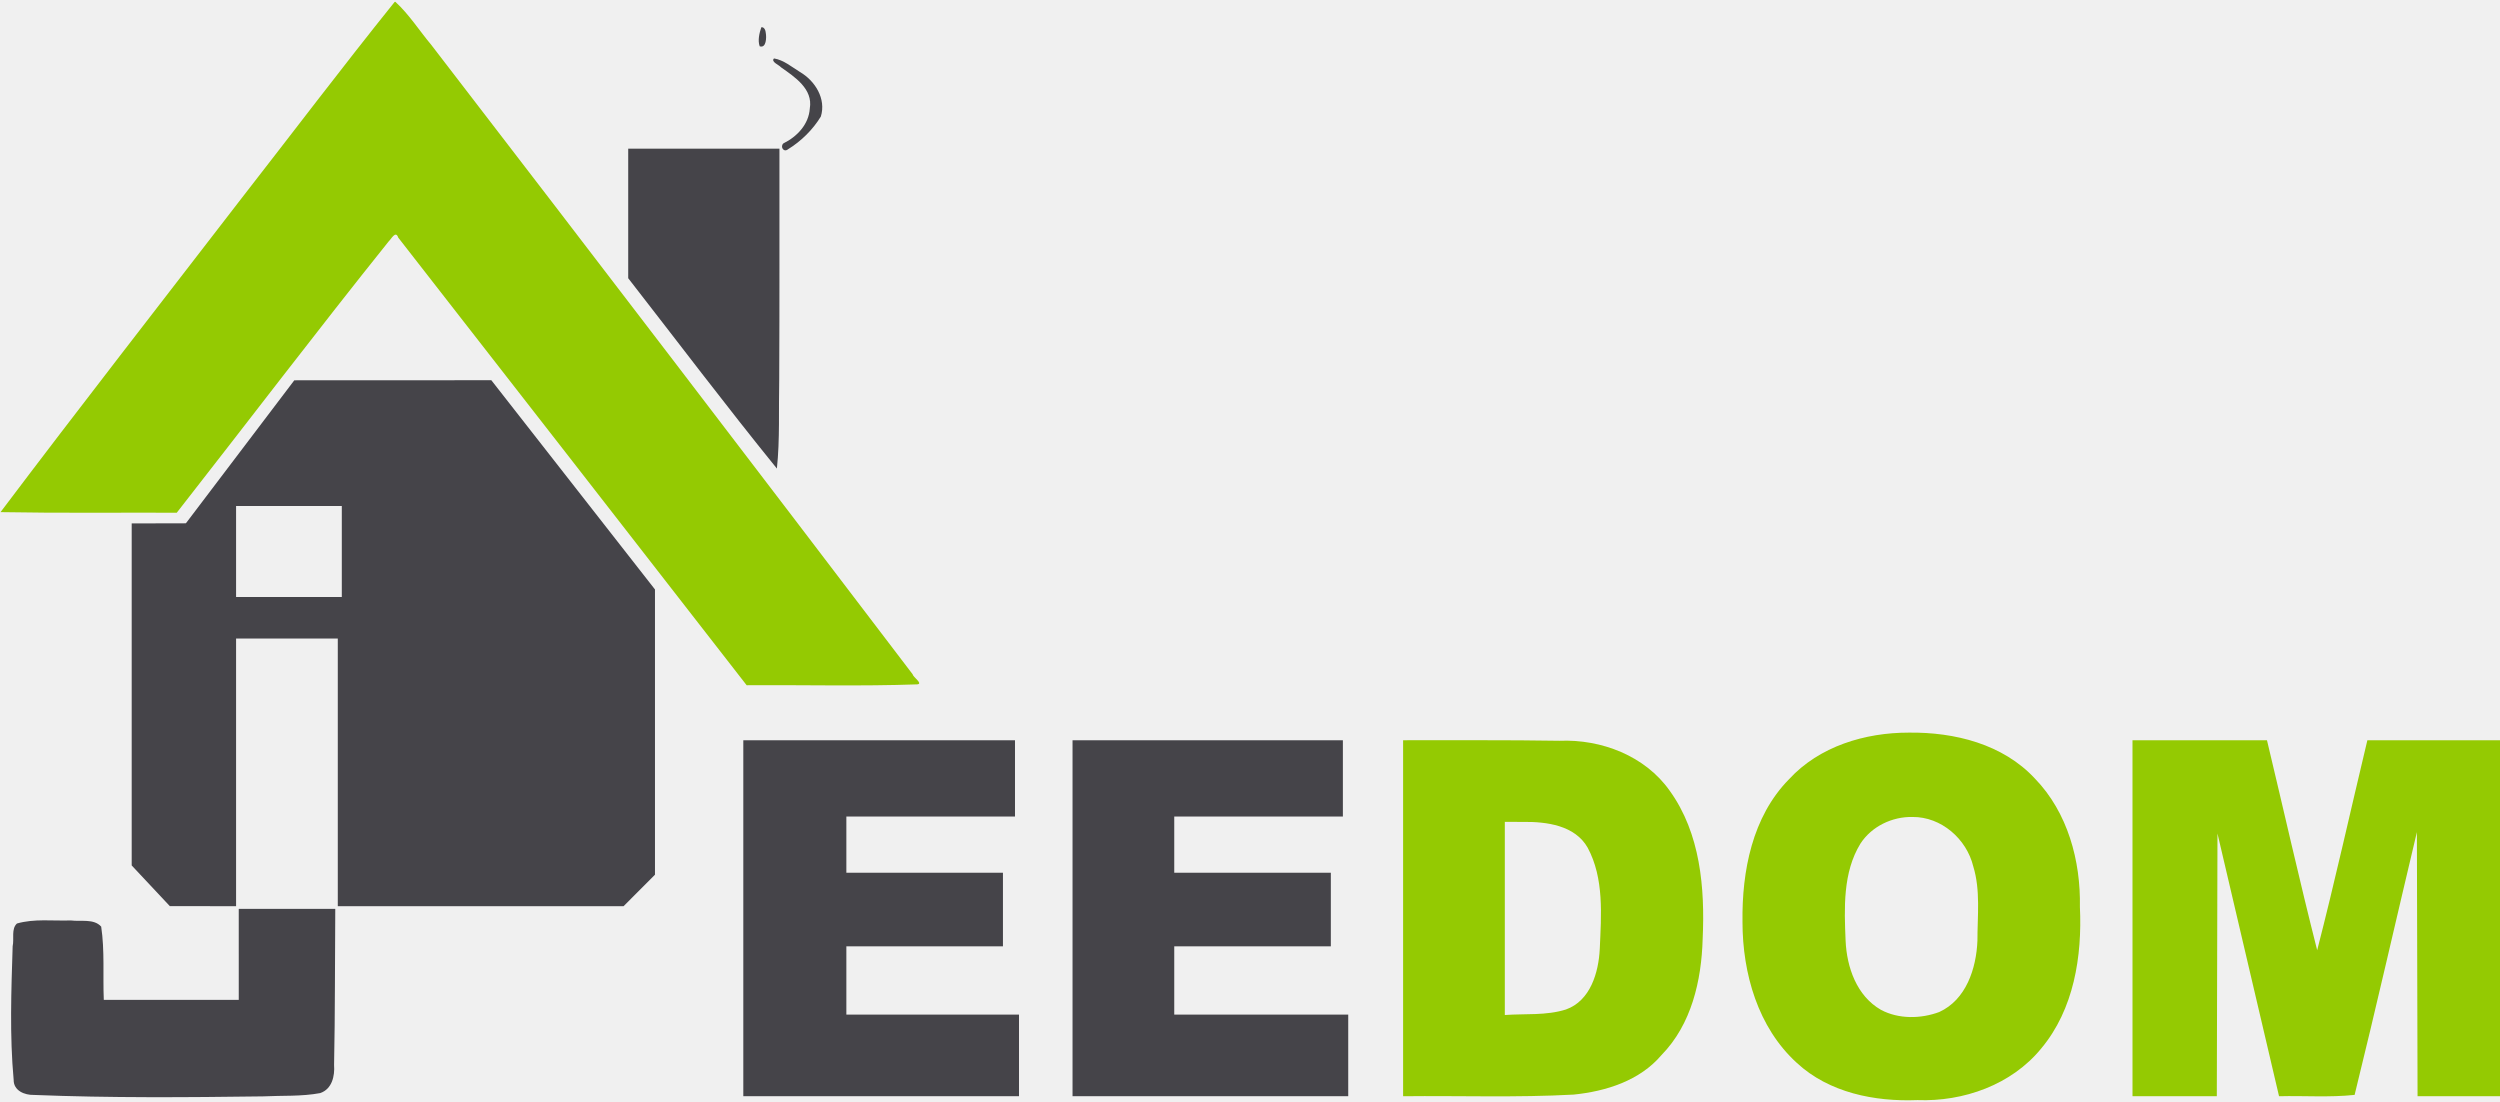
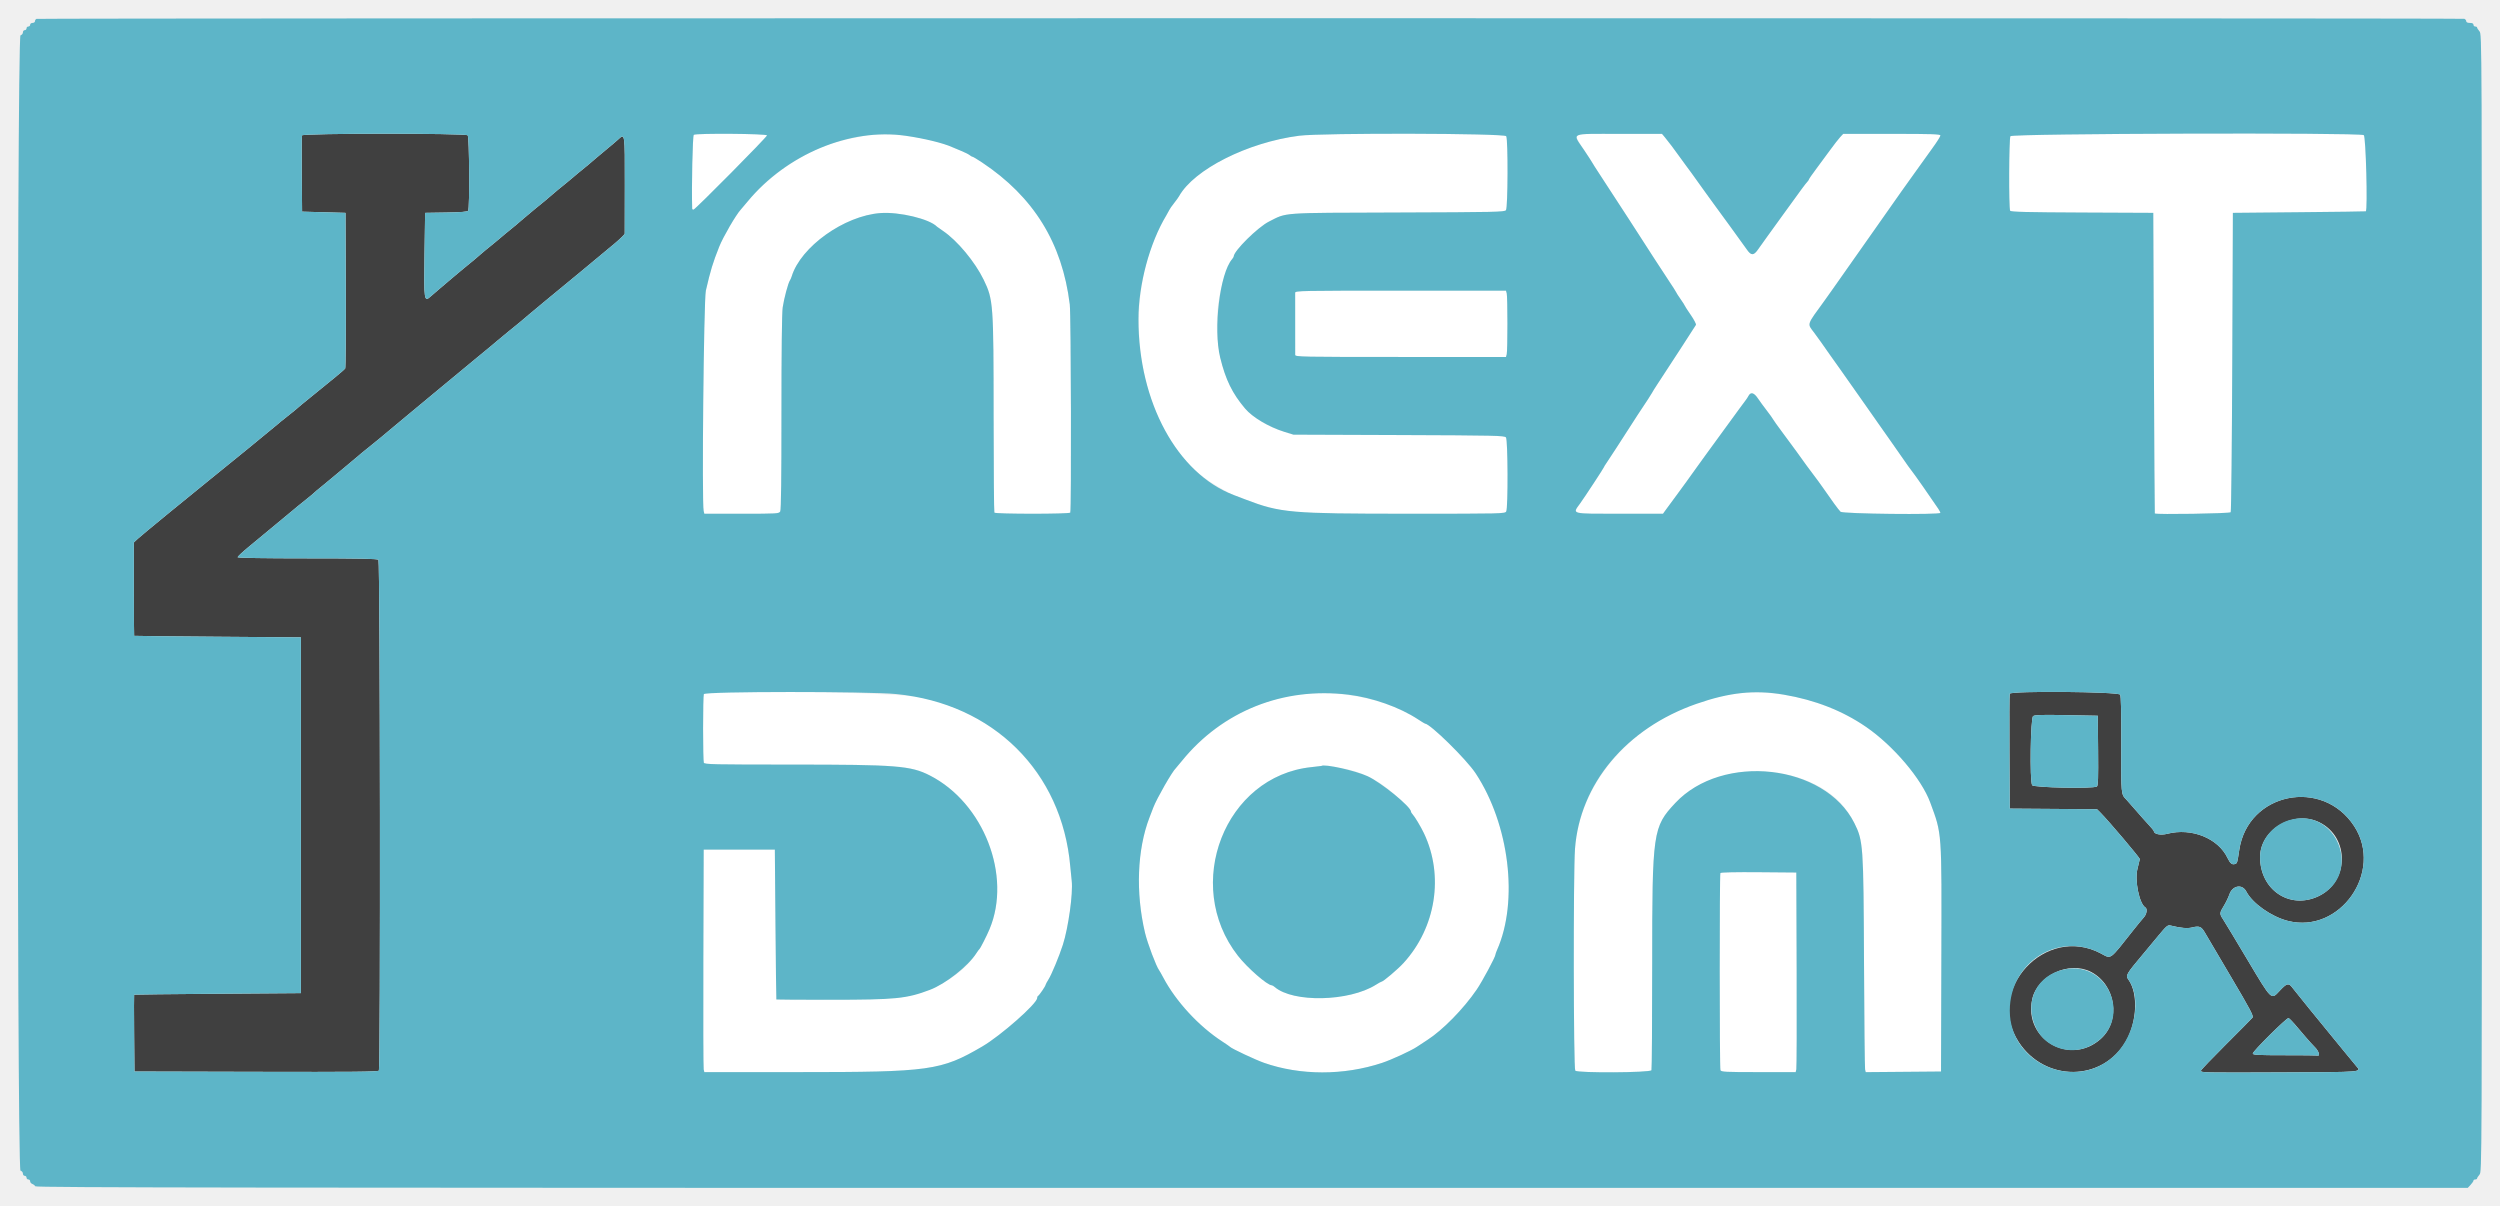
- <svg xmlns="http://www.w3.org/2000/svg" width="681.427" height="300.223" id="svg2" version="1.1">
-   <defs id="defs4">
-     </defs>
-   <g id="layer1" transform="translate(-220.3789,-333.7466)">
-     <path style="fill:#94ca02;fill-opacity:1;stroke:none" d="m 327.966,334.25 c -14.226,17.689 -27.949,35.842 -41.915,53.761 -21.889,28.406 -43.935,56.697 -65.528,85.327 16.007,0.292 32.027,0.105 48.038,0.16 19.282,-24.645 38.218,-49.565 57.785,-73.984 0.713,-0.633 1.874,-3.06 2.589,-0.996 31.675,40.65 63.345,81.305 94.958,122.004 15.513,-0.112 31.043,0.311 46.545,-0.239 1.606,-0.204 -1.209,-1.982 -1.283,-2.726 -43.586,-57.297 -87.3,-114.499 -131.205,-171.553 -3.259,-3.892 -6.034,-8.295 -9.77,-11.73 -0.069,-0.018 -0.144,-0.052 -0.217,-0.023 z" id="path2899" />
-     <path style="fill:#454449;fill-opacity:1;stroke:none" d="m 171.232,58.186 c 0,5.882 0,11.765 0,17.647 13.48,17.314 26.704,34.839 40.526,51.88 0.844,-7.964 0.451,-16.109 0.634,-24.145 0.104,-21.013 0.045,-42.027 0.061,-63.04 -13.74,0 -27.481,0 -41.221,0 0,5.886 0,11.772 0,17.658 z" id="path2901" transform="translate(220.3789,333.7466)" />
-     <path style="fill:#454449;fill-opacity:1;stroke:none" d="m 210.971,15.928 c -0.936,0.924 1.392,1.769 1.892,2.402 3.732,2.638 8.784,5.899 7.866,11.232 -0.273,4.334 -3.479,7.691 -7.193,9.519 -0.965,0.869 0.062,2.582 1.254,1.607 3.588,-2.203 6.762,-5.336 8.949,-8.926 1.498,-4.824 -1.574,-9.748 -5.7,-12.141 -2.207,-1.37 -4.469,-3.279 -7.068,-3.694 z" id="path2903" transform="translate(220.3789,333.7466)" />
-     <path style="fill:#454449;fill-opacity:1;stroke:none" d="m 207.517,7.423 c -0.53,1.545 -1.032,3.616 -0.445,5.198 1.82,0.596 1.872,-2.453 1.664,-3.591 -0.054,-0.682 -0.349,-1.69 -1.22,-1.607 z" id="path2905" transform="translate(220.3789,333.7466)" />
-     <path style="fill:#454449;fill-opacity:1;stroke:none" d="m 107.063,103.648 c -8.949,0.004 -17.898,0.008 -26.846,0.011 -9.852,12.99 -19.702,25.982 -29.548,38.976 -4.925,0.005 -9.849,0.017 -14.774,0.034 0,31.076 0,62.151 0,93.227 3.468,3.695 6.934,7.392 10.397,11.092 6.019,-0.002 12.038,0.002 18.057,0.011 0,-24.319 0,-48.639 0,-72.958 9.241,0 18.483,0 27.724,0 0,24.319 0,48.639 0,72.958 25.965,0 51.929,0 77.894,0 2.86,-2.855 5.713,-5.717 8.561,-8.584 0,-25.915 0,-51.831 0,-77.746 -14.87,-19.01 -29.739,-38.021 -44.607,-57.033 -8.953,0.004 -17.905,0.008 -26.858,0.011 z M 78.757,137.927 c 4.803,0 9.606,0 14.409,0 0,8.269 0,16.537 0,24.806 -9.606,0 -19.212,0 -28.818,0 0,-8.269 0,-16.537 0,-24.806 4.803,0 9.606,0 14.409,0 z" id="path2907" transform="translate(220.3789,333.7466)" />
-     <path style="fill:#454449;fill-opacity:1;stroke:none" d="m 65.077,260.132 c 0,4.134 0,8.269 0,12.403 -12.262,0 -24.525,0 -36.787,0 -0.276,-6.639 0.274,-13.393 -0.707,-19.961 -2.003,-2.246 -5.592,-1.326 -8.276,-1.688 -4.876,0.168 -9.952,-0.527 -14.683,0.833 -1.617,1.464 -0.718,4.22 -1.173,6.177 -0.384,12.137 -0.834,24.337 0.272,36.446 -0.039,2.938 2.973,4.17 5.493,4.105 20.803,0.836 41.644,0.669 62.46,0.393 5.188,-0.264 10.488,0.065 15.595,-0.896 3.23,-1.089 4.017,-4.652 3.79,-7.66 0.291,-14.183 0.208,-28.371 0.325,-42.556 -8.77,0 -17.54,0 -26.311,0 0,4.134 0,8.269 0,12.403 z" id="path2909" transform="translate(220.3789,333.7466)" />
-     <path style="fill:#454449;fill-opacity:1;stroke:none" d="m 202.604,250.283 c 0,16.172 0,32.345 0,48.517 25.049,0 50.098,0 75.147,0 0,-7.417 0,-14.835 0,-22.252 -15.686,0 -31.372,0 -47.058,0 0,-6.201 0,-12.403 0,-18.604 14.227,0 28.454,0 42.681,0 0,-6.688 0,-13.376 0,-20.063 -14.227,0 -28.454,0 -42.681,0 0,-5.107 0,-10.214 0,-15.321 15.321,0 30.642,0 45.964,0 0,-6.931 0,-13.862 0,-20.793 -24.684,0 -49.368,0 -74.053,0 0,16.172 0,32.345 0,48.517 z" id="path2911" transform="translate(220.3789,333.7466)" />
-     <path style="fill:#454449;fill-opacity:1;stroke:none" d="m 292.342,250.283 c 0,16.172 0,32.345 0,48.517 25.049,0 50.098,0 75.147,0 0,-7.417 0,-14.835 0,-22.252 -15.808,0 -31.615,0 -47.423,0 0,-6.201 0,-12.403 0,-18.604 14.227,0 28.454,0 42.681,0 0,-6.688 0,-13.376 0,-20.063 -14.227,0 -28.454,0 -42.681,0 0,-5.107 0,-10.214 0,-15.321 15.321,0 30.642,0 45.964,0 0,-6.931 0,-13.862 0,-20.793 -24.563,0 -49.125,0 -73.688,0 0,16.172 0,32.345 0,48.517 z" id="path2913" transform="translate(220.3789,333.7466)" />
-     <path style="fill:#94ca02;fill-opacity:1;stroke:none" d="m 602.824,584.03 c 0,16.172 0,32.345 0,48.517 15.493,-0.171 31.01,0.399 46.486,-0.445 8.827,-0.899 18.021,-3.783 23.941,-10.775 8.18,-8.348 10.914,-20.326 11.223,-31.665 0.639,-13.855 -0.611,-28.779 -8.976,-40.378 -6.707,-9.524 -18.655,-14.097 -30.05,-13.625 -14.206,-0.239 -28.416,-0.113 -42.624,-0.146 0,16.172 0,32.345 0,48.517 z m 32.74,-26.254 c 6.354,-0.081 14.105,0.92 17.567,7.022 4.512,8.406 3.697,18.376 3.298,27.585 -0.315,6.421 -2.536,14.145 -9.226,16.521 -5.358,1.697 -11.114,1.104 -16.655,1.505 0,-17.548 0,-35.096 0,-52.644 1.672,0.004 3.344,0.008 5.016,0.011 z" id="path2915" />
-     <path style="fill:#94ca02;fill-opacity:1;stroke:none" d="m 740.681,533.438 c -11.939,-0.016 -24.403,3.718 -32.671,12.714 -10.029,10.182 -12.866,25.097 -12.679,38.904 0.007,13.982 4.188,28.745 14.81,38.406 8.768,8.132 21.233,10.608 32.854,10.137 12.565,0.477 25.681,-4.155 33.769,-14.079 8.896,-10.636 11.176,-25.122 10.534,-38.591 0.238,-12.582 -3.324,-25.735 -12.247,-34.954 -8.734,-9.43 -21.916,-12.691 -34.37,-12.537 z m 0.992,22.993 c 7.834,-0.071 14.725,5.963 16.552,13.44 2.02,6.561 1.127,13.547 1.143,20.302 -0.304,7.518 -3.058,16.081 -10.422,19.426 -5.017,1.865 -11.074,1.969 -15.88,-0.604 -6.592,-3.771 -9.3,-11.56 -9.627,-18.786 -0.373,-8.897 -0.795,-18.634 4.041,-26.517 3.053,-4.702 8.641,-7.377 14.193,-7.262 z" id="path2917" />
-     <path style="fill:#94ca02;fill-opacity:1;stroke:none" d="m 581.256,250.283 c 0,16.172 0,32.345 0,48.517 7.661,0 15.321,0 22.982,0 0.061,-23.867 0.122,-47.734 0.182,-71.602 5.595,23.867 11.188,47.734 16.78,71.602 6.857,-0.171 13.787,0.365 20.599,-0.365 5.862,-23.773 11.296,-47.763 16.974,-71.624 0.061,23.996 0.122,47.993 0.182,71.989 7.539,0 15.078,0 22.617,0 0,-32.345 0,-64.69 0,-97.034 -12.099,0 -24.198,0 -36.297,0 -4.556,19.055 -8.823,38.375 -13.68,57.238 -4.826,-19.01 -9.118,-38.152 -13.68,-57.227 -12.22,-0.01 -24.441,-0.014 -36.661,-0.011 0,16.172 0,32.345 0,48.517 z" id="path2919" transform="translate(220.3789,333.7466)" />
+ <svg xmlns="http://www.w3.org/2000/svg" id="svg" version="1.1" width="400" height="192.926" viewBox="0 0 400 192.926">
+   <g id="svgg">
+     <path id="path0" d="" stroke="none" fill="#000000" fill-rule="evenodd" />
+     <path id="path1" d="M48.327 21.661 C 48.276 21.795,48.257 24.595,48.285 27.884 L 48.336 33.864 51.809 33.960 L 55.282 34.057 55.328 46.406 C 55.354 53.198,55.310 58.850,55.232 58.965 C 55.091 59.172,53.127 60.801,49.590 63.646 C 48.582 64.457,47.713 65.175,47.660 65.241 C 47.607 65.308,46.869 65.910,46.020 66.579 C 45.171 67.248,44.433 67.850,44.380 67.917 C 44.299 68.020,35.717 75.024,33.382 76.893 C 30.469 79.225,22.554 85.725,22.045 86.203 L 21.418 86.793 21.418 94.240 C 21.418 98.337,21.440 101.709,21.466 101.733 C 21.493 101.758,27.506 101.823,34.829 101.878 L 48.143 101.978 48.143 130.439 L 48.143 158.900 34.829 159.000 C 27.506 159.055,21.492 159.120,21.464 159.145 C 21.436 159.169,21.436 161.946,21.464 165.316 L 21.515 171.442 40.991 171.492 C 56.445 171.531,60.500 171.491,60.622 171.299 C 60.891 170.875,60.819 89.840,60.550 89.571 C 60.375 89.396,57.583 89.339,49.165 89.339 C 42.248 89.339,38.013 89.269,38.013 89.156 C 38.013 89.055,38.772 88.343,39.701 87.574 C 40.630 86.804,42.692 85.096,44.284 83.778 C 45.876 82.460,47.397 81.197,47.665 80.971 C 47.933 80.745,48.584 80.220,49.112 79.804 C 49.640 79.389,50.159 78.955,50.265 78.839 C 50.371 78.724,50.892 78.286,51.423 77.865 C 51.954 77.444,52.605 76.906,52.870 76.669 C 53.136 76.432,54.221 75.527,55.282 74.658 C 56.343 73.789,57.255 73.024,57.308 72.959 C 57.361 72.893,58.056 72.321,58.852 71.686 C 59.648 71.052,60.516 70.347,60.781 70.119 C 61.047 69.891,62.089 69.021,63.096 68.185 C 64.104 67.350,65.146 66.482,65.412 66.256 C 65.678 66.030,67.762 64.300,70.043 62.411 C 72.325 60.522,74.985 58.319,75.955 57.516 C 76.924 56.712,78.085 55.755,78.536 55.389 C 78.986 55.023,79.452 54.630,79.571 54.516 C 79.690 54.402,80.482 53.747,81.331 53.059 C 83.241 51.514,83.581 51.232,84.702 50.265 C 85.194 49.841,86.235 48.973,87.015 48.336 C 89.373 46.411,96.662 40.379,98.360 38.946 C 99.235 38.207,99.953 37.500,99.956 37.374 C 99.958 37.247,99.964 33.714,99.970 29.522 C 99.981 21.188,99.999 21.311,98.890 22.333 C 98.572 22.627,97.834 23.254,97.250 23.726 C 96.667 24.199,95.837 24.893,95.406 25.269 C 94.459 26.096,93.961 26.511,92.492 27.702 C 91.872 28.204,91.322 28.667,91.269 28.731 C 91.216 28.795,90.738 29.189,90.207 29.608 C 89.677 30.026,88.890 30.677,88.459 31.055 C 88.028 31.432,87.463 31.915,87.202 32.127 C 86.942 32.340,86.252 32.900,85.670 33.373 C 85.088 33.846,84.259 34.541,83.828 34.917 C 82.881 35.743,82.384 36.159,80.914 37.350 C 80.295 37.852,79.744 38.315,79.691 38.379 C 79.638 38.443,79.161 38.837,78.630 39.256 C 78.099 39.674,77.313 40.325,76.882 40.703 C 76.077 41.408,75.911 41.547,74.096 43.028 C 73.512 43.504,72.683 44.199,72.254 44.571 C 71.825 44.944,71.007 45.639,70.437 46.117 C 69.867 46.594,69.185 47.180,68.922 47.419 C 67.855 48.388,67.814 48.112,67.921 40.714 L 68.017 34.057 71.386 34.004 C 73.784 33.966,74.797 33.883,74.904 33.715 C 75.165 33.303,75.094 21.915,74.829 21.650 C 74.483 21.304,48.460 21.315,48.327 21.661 M321.555 110.999 C 321.504 111.131,321.485 115.321,321.513 120.309 L 321.563 129.378 328.545 129.428 L 335.527 129.479 336.088 130.040 C 337.356 131.308,342.400 137.267,342.371 137.463 C 342.354 137.580,342.186 138.273,341.999 139.005 C 341.524 140.859,342.284 144.591,343.260 145.194 C 343.620 145.416,343.477 146.281,342.993 146.809 C 342.735 147.092,341.974 148.017,341.303 148.866 C 337.435 153.761,337.854 153.463,336.125 152.547 C 327.297 147.871,317.545 158.389,322.990 166.715 C 327.198 173.150,336.362 173.095,340.138 166.611 C 341.922 163.547,342.125 158.958,340.574 156.778 C 340.057 156.052,340.096 155.985,343.070 152.436 C 343.471 151.959,344.470 150.756,345.291 149.764 C 346.643 148.131,346.832 147.972,347.294 148.086 C 348.995 148.502,349.973 148.587,350.766 148.387 C 351.881 148.107,352.229 148.250,352.781 149.213 C 353.036 149.659,354.909 152.836,356.943 156.273 C 360.071 161.559,360.604 162.568,360.398 162.824 C 360.264 162.991,358.353 164.923,356.151 167.118 C 353.948 169.313,352.147 171.197,352.147 171.303 C 352.147 171.633,352.299 171.637,365.027 171.584 C 378.333 171.529,377.849 171.571,376.983 170.556 C 376.748 170.280,375.961 169.325,375.234 168.433 C 374.508 167.541,373.626 166.464,373.276 166.040 C 371.297 163.644,367.152 158.534,366.783 158.035 C 366.185 157.226,365.896 157.296,364.747 158.530 C 363.368 160.011,363.525 160.162,359.575 153.537 C 357.665 150.332,355.907 147.416,355.668 147.055 C 355.109 146.212,355.119 146.068,355.819 144.931 C 356.140 144.409,356.537 143.587,356.702 143.105 C 357.190 141.670,358.762 141.396,359.402 142.633 C 360.380 144.525,363.397 146.661,366.053 147.342 C 374.388 149.479,381.404 139.477,376.677 132.199 C 371.595 124.375,359.661 126.824,358.287 135.973 C 357.977 138.035,357.956 138.108,357.648 138.226 C 357.158 138.414,356.823 138.164,356.423 137.312 C 354.922 134.119,350.651 132.399,346.743 133.413 C 345.712 133.680,344.629 133.465,344.618 132.991 C 344.616 132.914,344.247 132.459,343.798 131.980 C 343.349 131.501,342.422 130.459,341.739 129.665 C 341.056 128.870,340.377 128.099,340.231 127.952 C 339.358 127.074,339.369 127.192,339.400 119.158 C 339.421 113.999,339.363 111.413,339.221 111.148 C 338.962 110.663,321.739 110.517,321.555 110.999 M335.700 120.103 C 335.740 124.440,335.697 125.720,335.507 125.840 C 334.908 126.220,325.352 126.025,325.139 125.628 C 324.736 124.874,324.881 114.873,325.299 114.579 C 325.581 114.381,326.729 114.348,330.654 114.424 L 335.649 114.520 335.700 120.103 M371.078 131.561 C 375.989 133.938,375.875 141.118,370.890 143.425 C 366.288 145.555,361.564 142.321,361.612 137.075 C 361.652 132.693,366.992 129.582,371.078 131.561 M334.547 155.498 C 338.530 157.553,339.379 163.276,336.135 166.206 C 331.265 170.606,323.781 166.329,325.141 159.924 C 325.955 156.088,331.046 153.692,334.547 155.498 M367.121 163.830 C 367.535 164.313,368.307 165.220,368.837 165.846 C 369.368 166.472,370.091 167.270,370.444 167.619 C 370.996 168.166,371.249 169.034,370.813 168.886 C 370.734 168.859,368.370 168.837,365.557 168.837 C 361.272 168.837,360.444 168.793,360.444 168.564 C 360.444 168.209,365.866 162.827,366.152 162.898 C 366.272 162.928,366.708 163.347,367.121 163.830 " stroke="none" fill="#404040" fill-rule="evenodd" />
+     <path id="path2" d="M111.006 21.572 C 110.818 21.692,110.640 29.856,110.749 33.349 C 110.754 33.491,110.854 33.574,110.972 33.535 C 111.350 33.409,122.721 21.920,122.721 21.664 C 122.721 21.386,111.439 21.298,111.006 21.572 M137.964 21.806 C 133.029 22.752,131.118 23.434,127.577 25.514 C 124.722 27.190,121.627 29.807,119.615 32.245 C 119.148 32.812,118.654 33.396,118.517 33.542 C 117.763 34.353,115.688 37.925,115.079 39.460 C 114.034 42.099,113.702 43.189,112.936 46.503 C 112.603 47.946,112.280 80.527,112.587 81.766 L 112.694 82.200 118.665 82.200 C 124.393 82.200,124.645 82.184,124.839 81.823 C 124.974 81.569,125.038 76.405,125.034 66.036 C 125.030 56.356,125.102 50.100,125.228 49.210 C 125.427 47.808,126.115 45.235,126.390 44.863 C 126.468 44.756,126.595 44.466,126.671 44.218 C 128.126 39.480,135.075 34.520,140.859 34.092 C 143.895 33.867,148.730 35.030,149.928 36.273 C 149.981 36.328,150.412 36.634,150.887 36.952 C 153.143 38.464,156.018 41.918,157.391 44.766 C 158.930 47.958,158.970 48.502,158.979 66.630 C 158.984 74.993,159.038 81.918,159.100 82.018 C 159.249 82.260,171.092 82.261,171.242 82.019 C 171.437 81.703,171.365 50.355,171.165 48.722 C 169.961 38.883,165.394 31.488,157.126 25.992 C 156.375 25.493,155.693 25.084,155.609 25.084 C 155.526 25.084,155.320 24.969,155.153 24.827 C 154.985 24.686,154.370 24.377,153.787 24.142 C 153.203 23.906,152.552 23.634,152.340 23.537 C 148.700 21.878,141.877 21.056,137.964 21.806 M207.866 21.716 C 199.621 22.776,191.019 27.117,188.632 31.422 C 188.534 31.598,188.179 32.089,187.841 32.513 C 187.504 32.938,187.170 33.415,187.100 33.575 C 187.030 33.734,186.815 34.124,186.622 34.443 C 178.520 47.857,182.049 69.590,193.536 77.024 C 194.919 77.919,196.777 78.966,197.415 79.209 C 197.694 79.315,198.519 79.630,199.250 79.910 C 204.880 82.062,206.409 82.196,225.319 82.198 C 240.425 82.200,240.802 82.191,240.997 81.826 C 241.303 81.254,241.265 70.402,240.955 69.990 C 240.734 69.696,239.297 69.664,223.830 69.607 L 206.946 69.544 205.499 69.095 C 203.647 68.520,202.015 67.697,200.675 66.662 C 194.944 62.232,192.981 51.596,196.332 43.126 C 196.626 42.383,196.986 41.638,197.131 41.471 C 197.276 41.303,197.395 41.104,197.395 41.028 C 197.395 40.163,201.249 36.350,203.029 35.455 C 205.994 33.964,204.580 34.063,223.637 34.002 C 239.262 33.951,240.734 33.919,240.955 33.627 C 241.265 33.217,241.303 22.364,240.997 21.791 C 240.741 21.314,211.512 21.247,207.866 21.716 M252.195 21.778 C 252.195 21.976,252.746 22.957,253.420 23.958 C 254.094 24.959,254.680 25.860,254.722 25.961 C 254.765 26.063,255.399 27.057,256.132 28.172 C 257.819 30.737,259.796 33.774,260.591 35.022 C 260.929 35.552,261.770 36.855,262.460 37.916 C 263.150 38.977,264.130 40.497,264.637 41.293 C 265.144 42.089,266.155 43.633,266.884 44.726 C 267.614 45.818,268.210 46.752,268.210 46.802 C 268.210 46.852,268.514 47.325,268.886 47.853 C 269.257 48.382,269.561 48.857,269.561 48.909 C 269.561 48.961,269.992 49.627,270.518 50.389 C 271.045 51.150,271.418 51.869,271.348 51.984 C 271.037 52.501,267.236 58.350,265.153 61.519 C 264.712 62.190,264.351 62.770,264.351 62.809 C 264.351 62.866,263.374 64.368,262.030 66.377 C 261.923 66.536,261.476 67.231,261.035 67.921 C 259.596 70.175,257.370 73.602,256.997 74.136 C 256.797 74.423,256.633 74.694,256.633 74.736 C 256.633 74.842,253.512 79.597,252.784 80.600 C 251.564 82.281,251.240 82.200,259.136 82.200 L 266.076 82.200 266.516 81.589 C 266.758 81.253,267.521 80.218,268.210 79.288 C 268.900 78.357,269.595 77.408,269.754 77.178 C 269.913 76.947,270.347 76.342,270.719 75.832 C 271.090 75.322,271.524 74.718,271.684 74.488 C 271.843 74.258,272.407 73.477,272.938 72.751 C 274.211 71.010,276.930 67.281,278.190 65.546 C 278.745 64.783,279.276 64.066,279.370 63.953 C 279.465 63.840,279.644 63.558,279.768 63.326 C 280.117 62.675,280.641 62.816,281.250 63.724 C 281.553 64.175,282.203 65.065,282.696 65.702 C 283.188 66.339,283.625 66.947,283.667 67.054 C 283.709 67.161,284.357 68.073,285.108 69.080 C 286.608 71.094,288.597 73.819,289.050 74.481 C 289.209 74.714,289.717 75.395,290.180 75.995 C 290.642 76.595,291.318 77.521,291.682 78.051 C 292.981 79.947,294.168 81.567,294.487 81.881 C 294.832 82.220,310.469 82.391,310.467 82.055 C 310.466 81.975,310.314 81.683,310.129 81.405 C 308.977 79.677,306.123 75.610,305.806 75.245 C 305.664 75.082,305.044 74.214,304.429 73.316 C 303.814 72.418,302.876 71.076,302.345 70.333 C 301.814 69.590,301.141 68.635,300.848 68.210 C 300.556 67.786,299.491 66.266,298.481 64.834 C 296.547 62.089,295.630 60.787,294.406 59.045 C 293.996 58.461,293.224 57.376,292.692 56.633 C 292.159 55.890,291.581 55.065,291.407 54.800 C 291.233 54.534,290.719 53.825,290.263 53.223 C 289.135 51.729,289.011 52.112,291.896 48.143 C 292.205 47.718,292.776 46.915,293.165 46.358 C 294.108 45.010,294.562 44.364,298.698 38.495 C 302.945 32.467,303.321 31.932,304.229 30.632 C 304.617 30.075,305.204 29.253,305.531 28.806 C 305.858 28.359,306.543 27.404,307.052 26.684 C 307.561 25.963,308.538 24.602,309.223 23.658 C 309.908 22.715,310.468 21.825,310.468 21.680 C 310.468 21.464,309.116 21.418,302.689 21.418 L 294.911 21.418 294.419 21.949 C 294.149 22.241,293.423 23.174,292.806 24.023 C 292.189 24.872,291.178 26.243,290.560 27.069 C 289.941 27.896,289.436 28.626,289.436 28.693 C 289.436 28.760,289.305 28.952,289.146 29.120 C 288.861 29.422,288.327 30.145,285.287 34.352 C 284.438 35.527,283.309 37.089,282.779 37.822 C 282.248 38.555,281.569 39.506,281.271 39.934 C 280.579 40.927,280.172 40.918,279.476 39.896 C 279.170 39.446,277.964 37.775,276.796 36.182 C 275.628 34.589,274.517 33.068,274.327 32.803 C 274.137 32.537,273.529 31.700,272.977 30.941 C 272.425 30.182,271.843 29.372,271.684 29.141 C 271.284 28.561,269.983 26.770,269.777 26.517 C 269.685 26.403,269.274 25.839,268.864 25.263 C 267.905 23.915,266.928 22.619,266.365 21.949 L 265.920 21.418 259.057 21.418 C 252.487 21.418,252.195 21.434,252.195 21.778 M321.666 21.791 C 321.430 22.233,321.391 33.350,321.625 33.718 C 321.742 33.903,324.346 33.969,333.151 34.007 L 344.525 34.057 344.624 58.080 C 344.678 71.293,344.744 82.125,344.769 82.151 C 344.960 82.354,356.776 82.166,356.911 81.959 C 356.997 81.826,357.110 70.994,357.164 57.887 L 357.260 34.057 367.873 33.956 C 373.710 33.901,378.507 33.836,378.534 33.812 C 378.847 33.525,378.534 21.792,378.209 21.618 C 377.403 21.187,321.899 21.357,321.666 21.791 M207.227 46.840 C 207.219 47.168,207.223 56.100,207.232 56.778 C 207.236 57.097,208.169 57.115,224.097 57.115 L 240.958 57.115 241.075 56.681 C 241.226 56.115,241.226 47.503,241.075 46.937 L 240.958 46.503 224.097 46.503 C 208.171 46.503,207.235 46.521,207.227 46.840 M112.611 111.063 C 112.547 111.230,112.494 113.698,112.494 116.546 C 112.494 119.394,112.547 121.862,112.611 122.030 C 112.716 122.304,114.133 122.335,126.650 122.335 C 143.467 122.335,145.711 122.511,148.770 124.071 C 157.394 128.471,161.918 140.124,158.321 148.673 C 157.864 149.760,156.857 151.742,156.704 151.857 C 156.634 151.910,156.410 152.214,156.207 152.533 C 153.905 156.147,149.044 158.913,143.671 159.666 C 141.861 159.920,124.430 160.141,124.220 159.913 C 124.195 159.887,124.130 154.481,124.075 147.902 L 123.975 135.938 118.283 135.938 L 112.590 135.938 112.537 153.304 C 112.508 162.856,112.532 170.866,112.589 171.105 L 112.694 171.539 127.693 171.538 C 148.845 171.538,150.548 171.301,157.164 167.436 C 160.117 165.711,165.943 160.573,165.943 159.694 C 165.943 159.540,166.008 159.386,166.088 159.350 C 166.270 159.269,167.294 157.770,167.294 157.583 C 167.294 157.507,167.511 157.101,167.776 156.681 C 168.260 155.915,169.471 152.991,170.054 151.182 C 170.939 148.437,171.707 142.898,171.473 140.936 C 171.412 140.416,171.308 139.383,171.244 138.640 C 170.076 125.153,160.950 114.687,147.709 111.651 C 143.709 110.734,112.935 110.218,112.611 111.063 M277.279 111.061 C 263.575 113.160,252.891 123.626,251.998 135.825 C 251.718 139.654,251.755 171.022,252.041 171.307 C 252.436 171.703,264.081 171.632,264.234 171.234 C 264.298 171.066,264.351 163.393,264.351 154.182 C 264.351 133.066,264.458 132.320,268.041 128.487 C 274.115 121.990,287.267 121.703,293.947 127.923 C 295.457 129.328,296.779 131.470,297.407 133.526 C 298.126 135.878,298.165 136.845,298.241 153.883 C 298.282 163.116,298.360 170.867,298.414 171.107 L 298.513 171.544 304.539 171.493 L 310.564 171.442 310.616 153.497 C 310.675 132.704,310.738 133.589,308.843 128.413 C 307.457 124.627,302.947 119.311,298.565 116.301 C 292.409 112.071,284.076 110.020,277.279 111.061 M207.139 111.234 C 200.195 112.311,193.665 116.119,189.095 121.756 C 188.622 122.340,188.187 122.861,188.128 122.914 C 187.565 123.422,185.086 127.749,184.536 129.185 C 184.414 129.503,184.133 130.236,183.912 130.813 C 181.948 135.928,181.683 142.837,183.204 149.252 C 183.601 150.926,184.993 154.620,185.467 155.254 C 185.554 155.371,185.850 155.892,186.125 156.412 C 188.146 160.234,191.813 164.207,195.562 166.638 C 196.199 167.051,196.763 167.441,196.816 167.504 C 197.035 167.765,200.875 169.569,202.219 170.042 C 208.038 172.089,214.983 172.096,221.129 170.061 C 222.641 169.560,225.872 168.071,226.716 167.485 C 226.986 167.297,227.728 166.810,228.365 166.402 C 230.830 164.823,234.181 161.403,236.282 158.321 C 237.164 157.029,239.267 153.109,239.267 152.759 C 239.267 152.666,239.388 152.317,239.536 151.983 C 242.990 144.177,241.495 131.890,236.097 123.723 C 234.607 121.468,228.802 115.774,227.993 115.774 C 227.950 115.774,227.456 115.471,226.894 115.101 C 221.779 111.733,213.887 110.188,207.139 111.234 M213.429 122.732 C 217.572 123.157,220.940 124.837,224.167 128.087 C 225.043 128.969,225.760 129.766,225.760 129.858 C 225.760 129.950,225.871 130.140,226.008 130.280 C 226.348 130.630,227.336 132.281,227.836 133.333 C 231.056 140.116,229.747 148.410,224.561 154.084 C 223.657 155.074,221.310 157.067,221.049 157.067 C 220.983 157.067,220.576 157.289,220.145 157.561 C 215.859 160.267,206.881 160.460,203.940 157.910 C 203.773 157.765,203.567 157.646,203.483 157.646 C 202.774 157.646,199.579 154.858,198.062 152.915 C 189.192 141.556,195.979 124.168,209.841 122.738 C 210.690 122.651,211.397 122.568,211.412 122.553 C 211.428 122.539,212.335 122.620,213.429 122.732 M275.264 139.684 C 275.113 139.928,275.120 170.834,275.272 171.228 C 275.378 171.505,276.046 171.539,281.348 171.539 L 287.306 171.539 287.411 171.105 C 287.469 170.866,287.492 163.681,287.463 155.137 L 287.410 139.604 281.393 139.553 C 277.793 139.523,275.331 139.575,275.264 139.684 " stroke="none" fill="#ffffff" fill-rule="evenodd" />
+     <path id="path3" d="M5.837 3.022 C 5.704 3.076,5.596 3.242,5.596 3.393 C 5.596 3.543,5.422 3.666,5.210 3.666 C 4.995 3.666,4.824 3.795,4.824 3.956 C 4.824 4.115,4.694 4.245,4.534 4.245 C 4.375 4.245,4.245 4.375,4.245 4.534 C 4.245 4.694,4.115 4.824,3.956 4.824 C 3.796 4.824,3.666 4.987,3.666 5.187 C 3.666 5.388,3.494 5.596,3.280 5.652 C 2.670 5.811,2.670 187.146,3.280 187.305 C 3.494 187.361,3.666 187.569,3.666 187.770 C 3.666 187.970,3.796 188.133,3.956 188.133 C 4.115 188.133,4.245 188.263,4.245 188.423 C 4.245 188.582,4.375 188.712,4.534 188.712 C 4.694 188.712,4.824 188.845,4.824 189.008 C 4.824 189.170,4.976 189.359,5.162 189.427 C 5.347 189.495,5.569 189.666,5.654 189.807 C 5.782 190.019,39.015 190.063,200.325 190.063 L 394.842 190.063 395.299 189.570 C 395.550 189.300,395.755 188.996,395.755 188.895 C 395.755 188.794,395.885 188.712,396.044 188.712 C 396.204 188.712,396.334 188.638,396.334 188.549 C 396.334 188.459,396.507 188.185,396.720 187.940 C 397.104 187.497,397.106 187.218,397.106 96.479 C 397.106 5.739,397.104 5.460,396.720 5.017 C 396.507 4.772,396.334 4.498,396.334 4.408 C 396.334 4.319,396.204 4.245,396.044 4.245 C 395.885 4.245,395.755 4.115,395.755 3.956 C 395.755 3.763,395.562 3.666,395.176 3.666 C 394.810 3.666,394.597 3.567,394.597 3.397 C 394.597 3.250,394.460 3.076,394.292 3.011 C 393.927 2.871,6.184 2.882,5.837 3.022 M74.829 21.650 C 75.094 21.915,75.165 33.303,74.904 33.715 C 74.797 33.883,73.784 33.966,71.386 34.004 L 68.017 34.057 67.921 40.714 C 67.814 48.112,67.855 48.388,68.922 47.419 C 69.185 47.180,69.867 46.594,70.437 46.117 C 71.007 45.639,71.825 44.944,72.254 44.571 C 72.683 44.199,73.512 43.504,74.096 43.028 C 75.911 41.547,76.077 41.408,76.882 40.703 C 77.313 40.325,78.099 39.674,78.630 39.256 C 79.161 38.837,79.638 38.443,79.691 38.379 C 79.744 38.315,80.295 37.852,80.914 37.350 C 82.384 36.159,82.881 35.743,83.828 34.917 C 84.259 34.541,85.088 33.846,85.670 33.373 C 86.252 32.900,86.942 32.340,87.202 32.127 C 87.463 31.915,88.028 31.432,88.459 31.055 C 88.890 30.677,89.677 30.026,90.207 29.608 C 90.738 29.189,91.216 28.795,91.269 28.731 C 91.322 28.667,91.872 28.204,92.492 27.702 C 93.961 26.511,94.459 26.096,95.406 25.269 C 95.837 24.893,96.667 24.199,97.250 23.726 C 97.834 23.254,98.572 22.627,98.890 22.333 C 99.999 21.311,99.981 21.188,99.970 29.522 C 99.964 33.714,99.958 37.247,99.956 37.374 C 99.953 37.500,99.235 38.207,98.360 38.946 C 96.662 40.379,89.373 46.411,87.015 48.336 C 86.235 48.973,85.194 49.841,84.702 50.265 C 83.581 51.232,83.241 51.514,81.331 53.059 C 80.482 53.747,79.690 54.402,79.571 54.516 C 79.452 54.630,78.986 55.023,78.536 55.389 C 78.085 55.755,76.924 56.712,75.955 57.516 C 74.985 58.319,72.325 60.522,70.043 62.411 C 67.762 64.300,65.678 66.030,65.412 66.256 C 65.146 66.482,64.104 67.350,63.096 68.185 C 62.089 69.021,61.047 69.891,60.781 70.119 C 60.516 70.347,59.648 71.052,58.852 71.686 C 58.056 72.321,57.361 72.893,57.308 72.959 C 57.255 73.024,56.343 73.789,55.282 74.658 C 54.221 75.527,53.136 76.432,52.870 76.669 C 52.605 76.906,51.954 77.444,51.423 77.865 C 50.892 78.286,50.371 78.724,50.265 78.839 C 50.159 78.955,49.640 79.389,49.112 79.804 C 48.584 80.220,47.933 80.745,47.665 80.971 C 47.397 81.197,45.876 82.460,44.284 83.778 C 42.692 85.096,40.630 86.804,39.701 87.574 C 38.772 88.343,38.013 89.055,38.013 89.156 C 38.013 89.269,42.248 89.339,49.165 89.339 C 57.583 89.339,60.375 89.396,60.550 89.571 C 60.819 89.840,60.891 170.875,60.622 171.299 C 60.500 171.491,56.445 171.531,40.991 171.492 L 21.515 171.442 21.464 165.316 C 21.436 161.946,21.436 159.169,21.464 159.145 C 21.492 159.120,27.506 159.055,34.829 159.000 L 48.143 158.900 48.143 130.439 L 48.143 101.978 34.829 101.878 C 27.506 101.823,21.493 101.758,21.466 101.733 C 21.440 101.709,21.418 98.337,21.418 94.240 L 21.418 86.793 22.045 86.203 C 22.554 85.725,30.469 79.225,33.382 76.893 C 35.717 75.024,44.299 68.020,44.380 67.917 C 44.433 67.850,45.171 67.248,46.020 66.579 C 46.869 65.910,47.607 65.308,47.660 65.241 C 47.713 65.175,48.582 64.457,49.590 63.646 C 53.127 60.801,55.091 59.172,55.232 58.965 C 55.310 58.850,55.354 53.198,55.328 46.406 L 55.282 34.057 51.809 33.960 L 48.336 33.864 48.285 27.884 C 48.257 24.595,48.276 21.795,48.327 21.661 C 48.460 21.315,74.483 21.304,74.829 21.650 M122.721 21.664 C 122.721 21.920,111.350 33.409,110.972 33.535 C 110.854 33.574,110.754 33.491,110.749 33.349 C 110.640 29.856,110.818 21.692,111.006 21.572 C 111.439 21.298,122.721 21.386,122.721 21.664 M144.857 21.717 C 147.855 22.148,150.937 22.898,152.340 23.537 C 152.552 23.634,153.203 23.906,153.787 24.142 C 154.370 24.377,154.985 24.686,155.153 24.827 C 155.320 24.969,155.526 25.084,155.609 25.084 C 155.693 25.084,156.375 25.493,157.126 25.992 C 165.394 31.488,169.961 38.883,171.165 48.722 C 171.365 50.355,171.437 81.703,171.242 82.019 C 171.092 82.261,159.249 82.260,159.100 82.018 C 159.038 81.918,158.984 74.993,158.979 66.630 C 158.970 48.502,158.930 47.958,157.391 44.766 C 156.018 41.918,153.143 38.464,150.887 36.952 C 150.412 36.634,149.981 36.328,149.928 36.273 C 148.730 35.030,143.895 33.867,140.859 34.092 C 135.075 34.520,128.126 39.480,126.671 44.218 C 126.595 44.466,126.468 44.756,126.390 44.863 C 126.115 45.235,125.427 47.808,125.228 49.210 C 125.102 50.100,125.030 56.356,125.034 66.036 C 125.038 76.405,124.974 81.569,124.839 81.823 C 124.645 82.184,124.393 82.200,118.665 82.200 L 112.694 82.200 112.587 81.766 C 112.280 80.527,112.603 47.946,112.936 46.503 C 113.702 43.189,114.034 42.099,115.079 39.460 C 115.688 37.925,117.763 34.353,118.517 33.542 C 118.654 33.396,119.148 32.812,119.615 32.245 C 125.843 24.697,136.029 20.449,144.857 21.717 M240.997 21.791 C 241.303 22.364,241.265 33.217,240.955 33.627 C 240.734 33.919,239.262 33.951,223.637 34.002 C 204.580 34.063,205.994 33.964,203.029 35.455 C 201.249 36.350,197.395 40.163,197.395 41.028 C 197.395 41.104,197.276 41.303,197.131 41.471 C 195.173 43.728,194.101 52.601,195.228 57.212 C 196.098 60.770,197.160 62.939,199.228 65.385 C 200.404 66.775,203.029 68.328,205.499 69.095 L 206.946 69.544 223.830 69.607 C 239.297 69.664,240.734 69.696,240.955 69.990 C 241.265 70.402,241.303 81.254,240.997 81.826 C 240.802 82.191,240.425 82.200,225.319 82.198 C 206.409 82.196,204.880 82.062,199.250 79.910 C 198.519 79.630,197.694 79.315,197.415 79.209 C 188.352 75.753,182.151 64.325,182.151 51.076 C 182.151 45.548,183.945 38.876,186.622 34.443 C 186.815 34.124,187.030 33.734,187.100 33.575 C 187.170 33.415,187.504 32.938,187.841 32.513 C 188.179 32.089,188.534 31.598,188.632 31.422 C 191.019 27.117,199.621 22.776,207.866 21.716 C 211.512 21.247,240.741 21.314,240.997 21.791 M266.365 21.949 C 266.928 22.619,267.905 23.915,268.864 25.263 C 269.274 25.839,269.685 26.403,269.777 26.517 C 269.983 26.770,271.284 28.561,271.684 29.141 C 271.843 29.372,272.425 30.182,272.977 30.941 C 273.529 31.700,274.137 32.537,274.327 32.803 C 274.517 33.068,275.628 34.589,276.796 36.182 C 277.964 37.775,279.170 39.446,279.476 39.896 C 280.172 40.918,280.579 40.927,281.271 39.934 C 281.569 39.506,282.248 38.555,282.779 37.822 C 283.309 37.089,284.438 35.527,285.287 34.352 C 288.327 30.145,288.861 29.422,289.146 29.120 C 289.305 28.952,289.436 28.760,289.436 28.693 C 289.436 28.626,289.941 27.896,290.560 27.069 C 291.178 26.243,292.189 24.872,292.806 24.023 C 293.423 23.174,294.149 22.241,294.419 21.949 L 294.911 21.418 302.689 21.418 C 309.116 21.418,310.468 21.464,310.468 21.680 C 310.468 21.825,309.908 22.715,309.223 23.658 C 308.538 24.602,307.561 25.963,307.052 26.684 C 306.543 27.404,305.858 28.359,305.531 28.806 C 305.204 29.253,304.617 30.075,304.229 30.632 C 303.321 31.932,302.945 32.467,298.698 38.495 C 294.562 44.364,294.108 45.010,293.165 46.358 C 292.776 46.915,292.205 47.718,291.896 48.143 C 289.011 52.112,289.135 51.729,290.263 53.223 C 290.719 53.825,291.233 54.534,291.407 54.800 C 291.581 55.065,292.159 55.890,292.692 56.633 C 293.224 57.376,293.996 58.461,294.406 59.045 C 295.630 60.787,296.547 62.089,298.481 64.834 C 299.491 66.266,300.556 67.786,300.848 68.210 C 301.141 68.635,301.814 69.590,302.345 70.333 C 302.876 71.076,303.814 72.418,304.429 73.316 C 305.044 74.214,305.664 75.082,305.806 75.245 C 306.123 75.610,308.977 79.677,310.129 81.405 C 310.314 81.683,310.466 81.975,310.467 82.055 C 310.469 82.391,294.832 82.220,294.487 81.881 C 294.168 81.567,292.981 79.947,291.682 78.051 C 291.318 77.521,290.642 76.595,290.180 75.995 C 289.717 75.395,289.209 74.714,289.050 74.481 C 288.597 73.819,286.608 71.094,285.108 69.080 C 284.357 68.073,283.709 67.161,283.667 67.054 C 283.625 66.947,283.188 66.339,282.696 65.702 C 282.203 65.065,281.553 64.175,281.250 63.724 C 280.641 62.816,280.117 62.675,279.768 63.326 C 279.644 63.558,279.465 63.840,279.370 63.953 C 279.276 64.066,278.745 64.783,278.190 65.546 C 276.930 67.281,274.211 71.010,272.938 72.751 C 272.407 73.477,271.843 74.258,271.684 74.488 C 271.524 74.718,271.090 75.322,270.719 75.832 C 270.347 76.342,269.913 76.947,269.754 77.178 C 269.595 77.408,268.900 78.357,268.210 79.288 C 267.521 80.218,266.758 81.253,266.516 81.589 L 266.076 82.200 259.136 82.200 C 251.240 82.200,251.564 82.281,252.784 80.600 C 253.512 79.597,256.633 74.842,256.633 74.736 C 256.633 74.694,256.797 74.423,256.997 74.136 C 257.370 73.602,259.596 70.175,261.035 67.921 C 261.476 67.231,261.923 66.536,262.030 66.377 C 263.374 64.368,264.351 62.866,264.351 62.809 C 264.351 62.770,264.712 62.190,265.153 61.519 C 267.236 58.350,271.037 52.501,271.348 51.984 C 271.418 51.869,271.045 51.150,270.518 50.389 C 269.992 49.627,269.561 48.961,269.561 48.909 C 269.561 48.857,269.257 48.382,268.886 47.853 C 268.514 47.325,268.210 46.852,268.210 46.802 C 268.210 46.752,267.614 45.818,266.884 44.726 C 266.155 43.633,265.144 42.089,264.637 41.293 C 264.130 40.497,263.150 38.977,262.460 37.916 C 261.770 36.855,260.929 35.552,260.591 35.022 C 259.796 33.774,257.819 30.737,256.132 28.172 C 255.399 27.057,254.765 26.063,254.722 25.961 C 254.680 25.860,254.094 24.959,253.420 23.958 C 251.547 21.176,251.011 21.418,259.057 21.418 L 265.920 21.418 266.365 21.949 M378.209 21.618 C 378.534 21.792,378.847 33.525,378.534 33.812 C 378.507 33.836,373.710 33.901,367.873 33.956 L 357.260 34.057 357.164 57.887 C 357.110 70.994,356.997 81.826,356.911 81.959 C 356.776 82.166,344.960 82.354,344.769 82.151 C 344.744 82.125,344.678 71.293,344.624 58.080 L 344.525 34.057 333.151 34.007 C 324.346 33.969,321.742 33.903,321.625 33.718 C 321.391 33.350,321.430 22.233,321.666 21.791 C 321.899 21.357,377.403 21.187,378.209 21.618 M241.075 46.937 C 241.226 47.503,241.226 56.115,241.075 56.681 L 240.958 57.115 224.097 57.115 C 208.169 57.115,207.236 57.097,207.232 56.778 C 207.223 56.100,207.219 47.168,207.227 46.840 C 207.235 46.521,208.171 46.503,224.097 46.503 L 240.958 46.503 241.075 46.937 M143.388 111.049 C 158.927 112.578,169.931 123.477,171.244 138.640 C 171.308 139.383,171.412 140.416,171.473 140.936 C 171.707 142.898,170.939 148.437,170.054 151.182 C 169.471 152.991,168.260 155.915,167.776 156.681 C 167.511 157.101,167.294 157.507,167.294 157.583 C 167.294 157.770,166.270 159.269,166.088 159.350 C 166.008 159.386,165.943 159.540,165.943 159.694 C 165.943 160.573,160.117 165.711,157.164 167.436 C 150.548 171.301,148.845 171.538,127.693 171.538 L 112.694 171.539 112.589 171.105 C 112.532 170.866,112.508 162.856,112.537 153.304 L 112.590 135.938 118.283 135.938 L 123.975 135.938 124.075 147.902 C 124.130 154.481,124.195 159.887,124.220 159.913 C 124.244 159.940,128.157 159.961,132.914 159.961 C 143.305 159.961,145.050 159.788,148.770 158.383 C 151.277 157.437,154.898 154.588,156.207 152.533 C 156.410 152.214,156.634 151.910,156.704 151.857 C 156.857 151.742,157.864 149.760,158.321 148.673 C 161.918 140.124,157.394 128.471,148.770 124.071 C 145.711 122.511,143.467 122.335,126.650 122.335 C 114.133 122.335,112.716 122.304,112.611 122.030 C 112.547 121.862,112.494 119.394,112.494 116.546 C 112.494 113.698,112.547 111.230,112.611 111.063 C 112.782 110.617,138.881 110.606,143.388 111.049 M285.384 111.141 C 290.409 111.994,294.796 113.711,298.565 116.301 C 302.947 119.311,307.457 124.627,308.843 128.413 C 310.738 133.589,310.675 132.704,310.616 153.497 L 310.564 171.442 304.539 171.493 L 298.513 171.544 298.414 171.107 C 298.360 170.867,298.282 163.116,298.241 153.883 C 298.158 135.147,298.114 134.526,296.697 131.693 C 291.967 122.242,275.592 120.410,268.041 128.487 C 264.458 132.320,264.351 133.066,264.351 154.182 C 264.351 163.393,264.298 171.066,264.234 171.234 C 264.081 171.632,252.436 171.703,252.041 171.307 C 251.755 171.022,251.718 139.654,251.998 135.825 C 252.759 125.432,260.191 116.544,271.394 112.631 C 276.706 110.776,280.717 110.349,285.384 111.141 M339.221 111.148 C 339.363 111.413,339.421 113.999,339.400 119.158 C 339.369 127.192,339.358 127.074,340.231 127.952 C 340.377 128.099,341.056 128.870,341.739 129.665 C 342.422 130.459,343.349 131.501,343.798 131.980 C 344.247 132.459,344.616 132.914,344.618 132.991 C 344.629 133.465,345.712 133.680,346.743 133.413 C 350.651 132.399,354.922 134.119,356.423 137.312 C 356.823 138.164,357.158 138.414,357.648 138.226 C 357.956 138.108,357.977 138.035,358.287 135.973 C 359.661 126.824,371.595 124.375,376.677 132.199 C 381.404 139.477,374.388 149.479,366.053 147.342 C 363.397 146.661,360.380 144.525,359.402 142.633 C 358.762 141.396,357.190 141.670,356.702 143.105 C 356.537 143.587,356.140 144.409,355.819 144.931 C 355.119 146.068,355.109 146.212,355.668 147.055 C 355.907 147.416,357.665 150.332,359.575 153.537 C 363.525 160.162,363.368 160.011,364.747 158.530 C 365.896 157.296,366.185 157.226,366.783 158.035 C 367.152 158.534,371.297 163.644,373.276 166.040 C 373.626 166.464,374.508 167.541,375.234 168.433 C 375.961 169.325,376.748 170.280,376.983 170.556 C 377.849 171.571,378.333 171.529,365.027 171.584 C 352.299 171.637,352.147 171.633,352.147 171.303 C 352.147 171.197,353.948 169.313,356.151 167.118 C 358.353 164.923,360.264 162.991,360.398 162.824 C 360.604 162.568,360.071 161.559,356.943 156.273 C 354.909 152.836,353.036 149.659,352.781 149.213 C 352.229 148.250,351.881 148.107,350.766 148.387 C 349.973 148.587,348.995 148.502,347.294 148.086 C 346.832 147.972,346.643 148.131,345.291 149.764 C 344.470 150.756,343.471 151.959,343.070 152.436 C 340.096 155.985,340.057 156.052,340.574 156.778 C 342.636 159.675,341.663 165.435,338.575 168.607 C 332.503 174.844,321.554 170.397,321.566 161.698 C 321.576 153.915,329.411 148.991,336.125 152.547 C 337.854 153.463,337.435 153.761,341.303 148.866 C 341.974 148.017,342.735 147.092,342.993 146.809 C 343.477 146.281,343.620 145.416,343.260 145.194 C 342.284 144.591,341.524 140.859,341.999 139.005 C 342.186 138.273,342.354 137.580,342.371 137.463 C 342.400 137.267,337.356 131.308,336.088 130.040 L 335.527 129.479 328.545 129.428 L 321.563 129.378 321.513 120.309 C 321.485 115.321,321.504 111.131,321.555 110.999 C 321.739 110.517,338.962 110.663,339.221 111.148 M215.731 111.149 C 219.612 111.621,223.933 113.151,226.894 115.101 C 227.456 115.471,227.950 115.774,227.993 115.774 C 228.802 115.774,234.607 121.468,236.097 123.723 C 241.495 131.890,242.990 144.177,239.536 151.983 C 239.388 152.317,239.267 152.666,239.267 152.759 C 239.267 153.109,237.164 157.029,236.282 158.321 C 234.181 161.403,230.830 164.823,228.365 166.402 C 227.728 166.810,226.986 167.297,226.716 167.485 C 225.872 168.071,222.641 169.560,221.129 170.061 C 214.983 172.096,208.038 172.089,202.219 170.042 C 200.875 169.569,197.035 167.765,196.816 167.504 C 196.763 167.441,196.199 167.051,195.562 166.638 C 191.813 164.207,188.146 160.234,186.125 156.412 C 185.850 155.892,185.554 155.371,185.467 155.254 C 184.993 154.620,183.601 150.926,183.204 149.252 C 181.683 142.837,181.948 135.928,183.912 130.813 C 184.133 130.236,184.414 129.503,184.536 129.185 C 185.086 127.749,187.565 123.422,188.128 122.914 C 188.187 122.861,188.622 122.340,189.095 121.756 C 195.571 113.767,205.324 109.883,215.731 111.149 M325.299 114.579 C 324.881 114.873,324.736 124.874,325.139 125.628 C 325.352 126.025,334.908 126.220,335.507 125.840 C 335.697 125.720,335.740 124.440,335.700 120.103 L 335.649 114.520 330.654 114.424 C 326.729 114.348,325.581 114.381,325.299 114.579 M209.841 122.738 C 195.979 124.168,189.192 141.556,198.062 152.915 C 199.579 154.858,202.774 157.646,203.483 157.646 C 203.567 157.646,203.773 157.765,203.940 157.910 C 206.881 160.460,215.859 160.267,220.145 157.561 C 220.576 157.289,220.983 157.067,221.049 157.067 C 221.310 157.067,223.657 155.074,224.561 154.084 C 229.747 148.410,231.056 140.116,227.836 133.333 C 227.336 132.281,226.348 130.630,226.008 130.280 C 225.871 130.140,225.760 129.950,225.760 129.858 C 225.760 129.081,220.999 125.198,218.813 124.193 C 216.834 123.283,211.824 122.173,211.412 122.553 C 211.397 122.568,210.690 122.651,209.841 122.738 M366.233 131.235 C 363.570 132.042,361.636 134.486,361.612 137.075 C 361.564 142.321,366.288 145.555,370.890 143.425 C 378.206 140.039,373.950 128.898,366.233 131.235 M287.463 155.137 C 287.492 163.681,287.469 170.866,287.411 171.105 L 287.306 171.539 281.348 171.539 C 276.046 171.539,275.378 171.505,275.272 171.228 C 275.120 170.834,275.113 139.928,275.264 139.684 C 275.331 139.575,277.793 139.523,281.393 139.553 L 287.410 139.604 287.463 155.137 M329.436 155.334 C 325.501 156.618,323.889 160.749,325.819 164.603 C 327.317 167.596,331.132 168.877,334.243 167.432 C 341.849 163.898,337.411 152.731,329.436 155.334 M363.189 165.567 C 361.679 167.065,360.444 168.413,360.444 168.564 C 360.444 168.793,361.272 168.837,365.557 168.837 C 368.370 168.837,370.734 168.859,370.813 168.886 C 371.249 169.034,370.996 168.166,370.444 167.619 C 370.091 167.270,369.368 166.472,368.837 165.846 C 366.665 163.284,366.361 162.950,366.152 162.898 C 366.033 162.869,364.699 164.070,363.189 165.567 " stroke="none" fill="#5db5c8" fill-rule="evenodd" />
+     <path id="path4" d="" stroke="none" fill="#00ffff" fill-rule="evenodd" />
  </g>
</svg>
